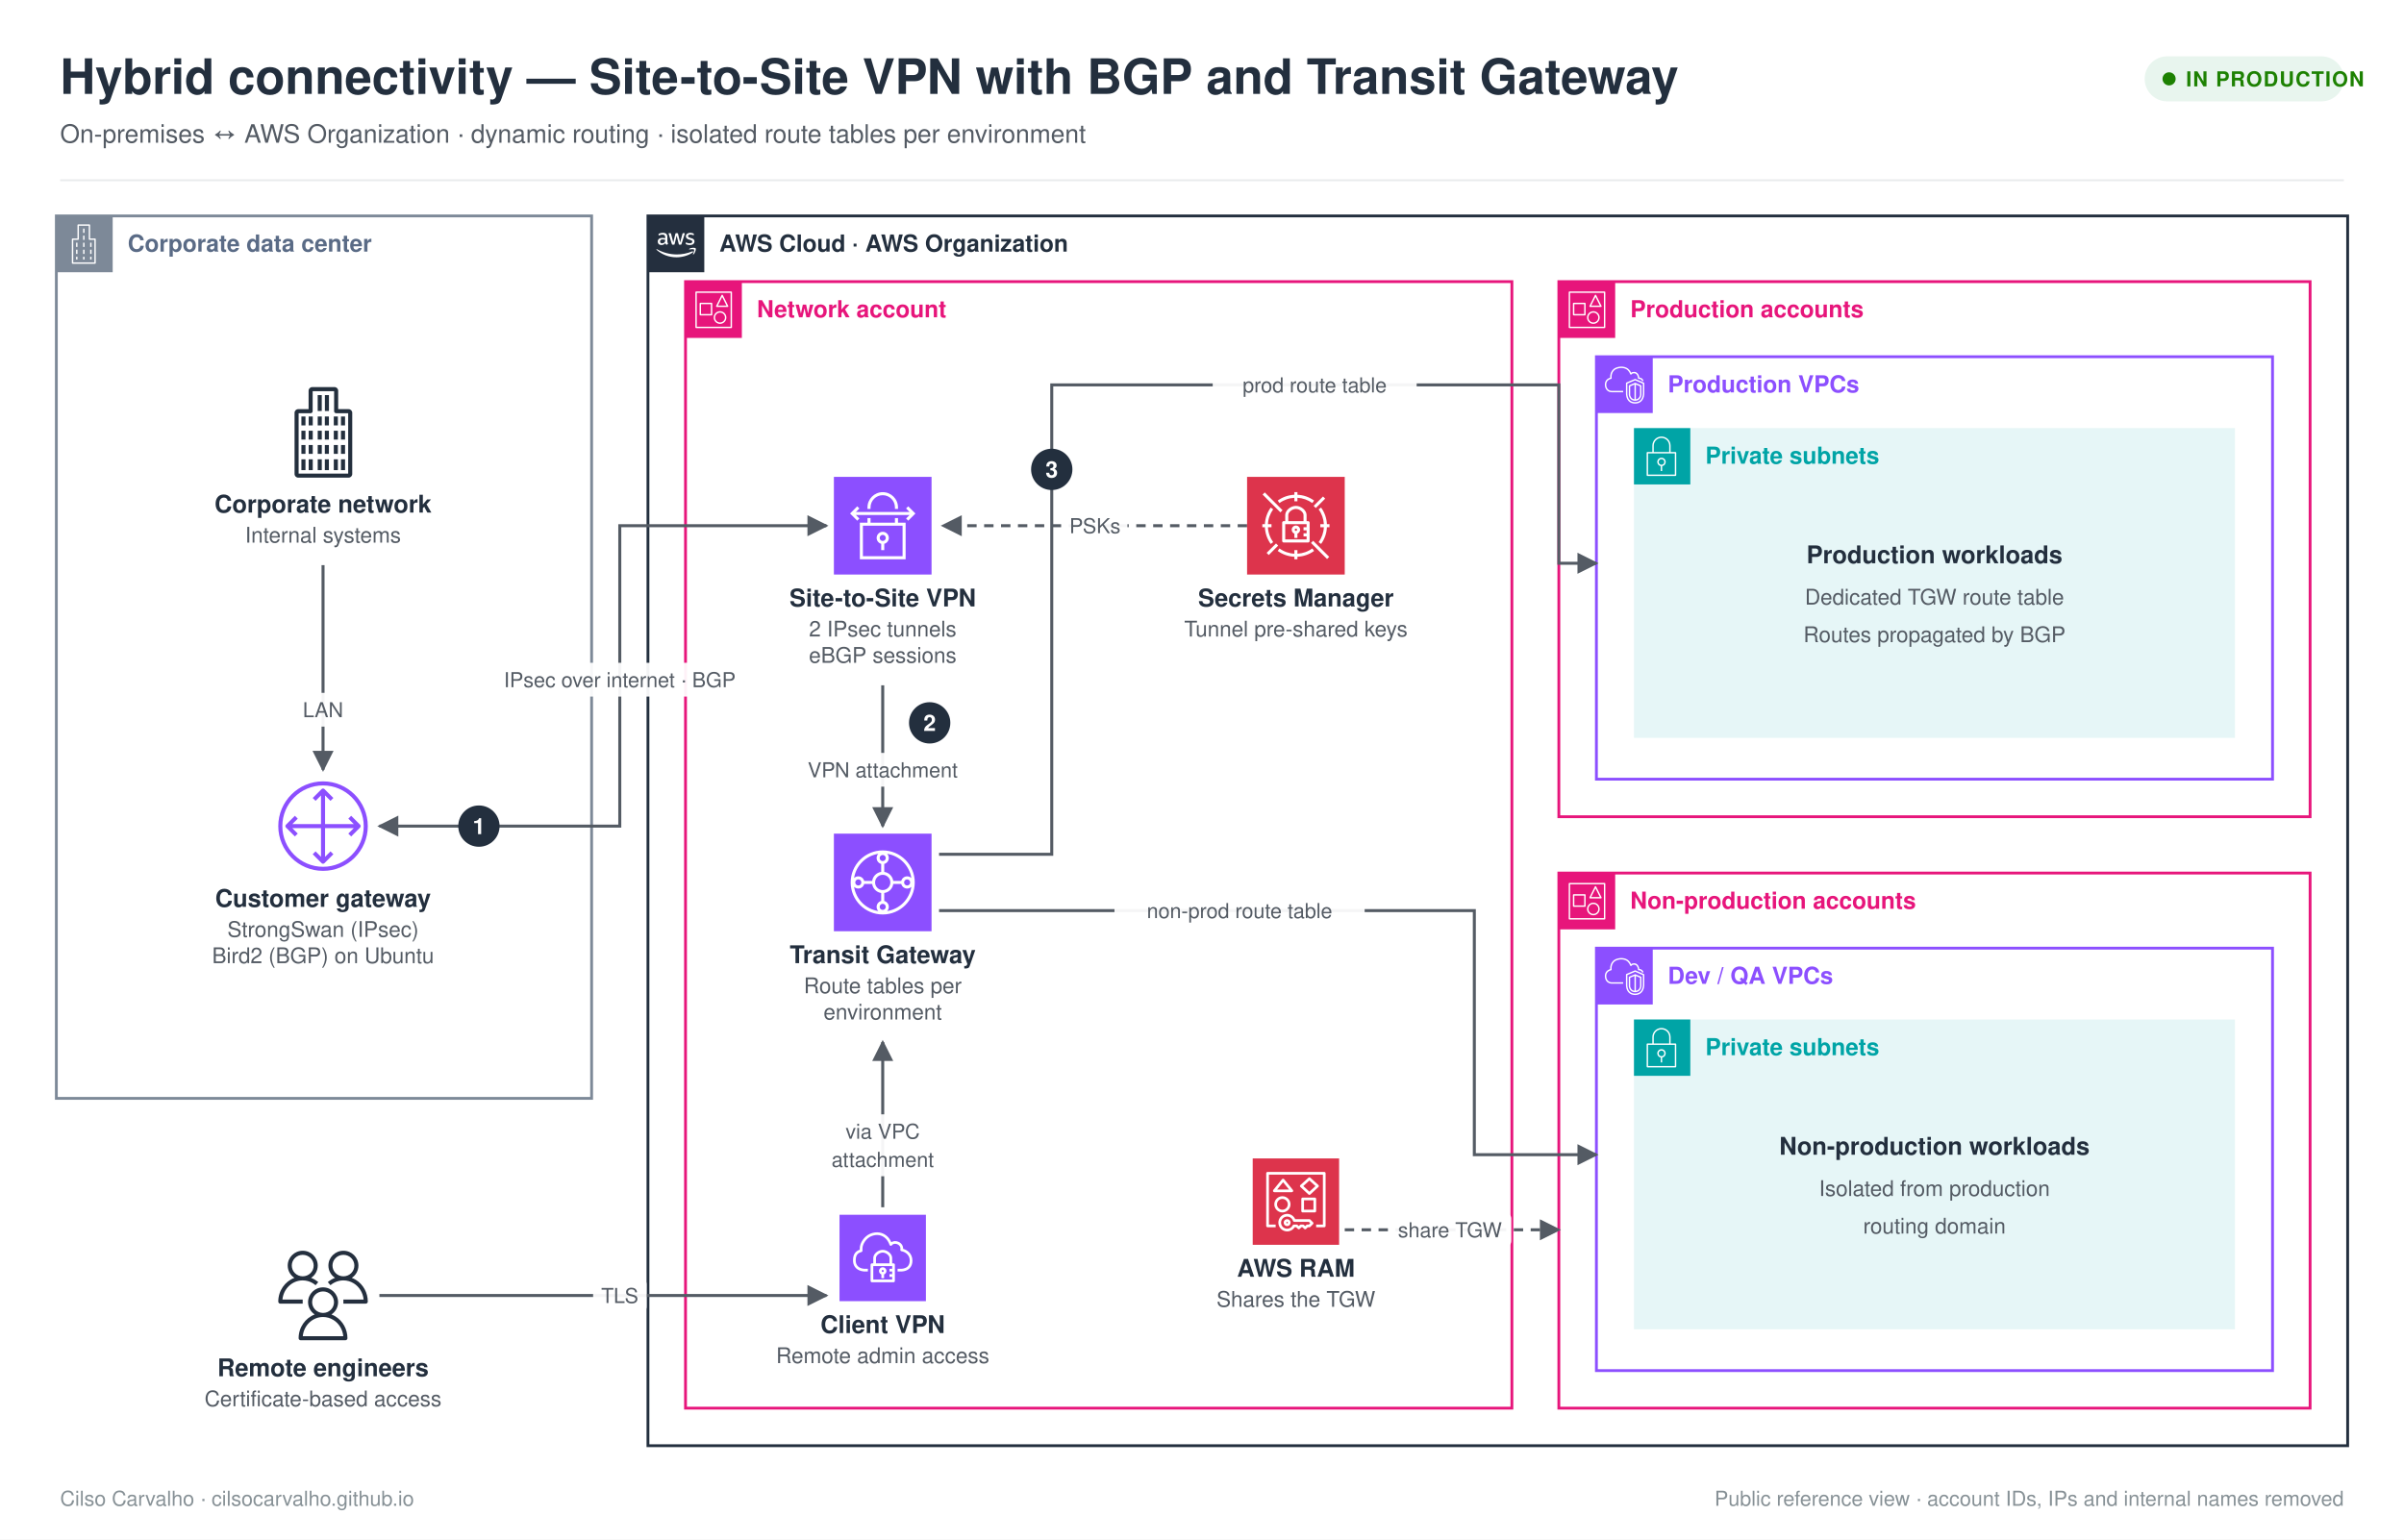
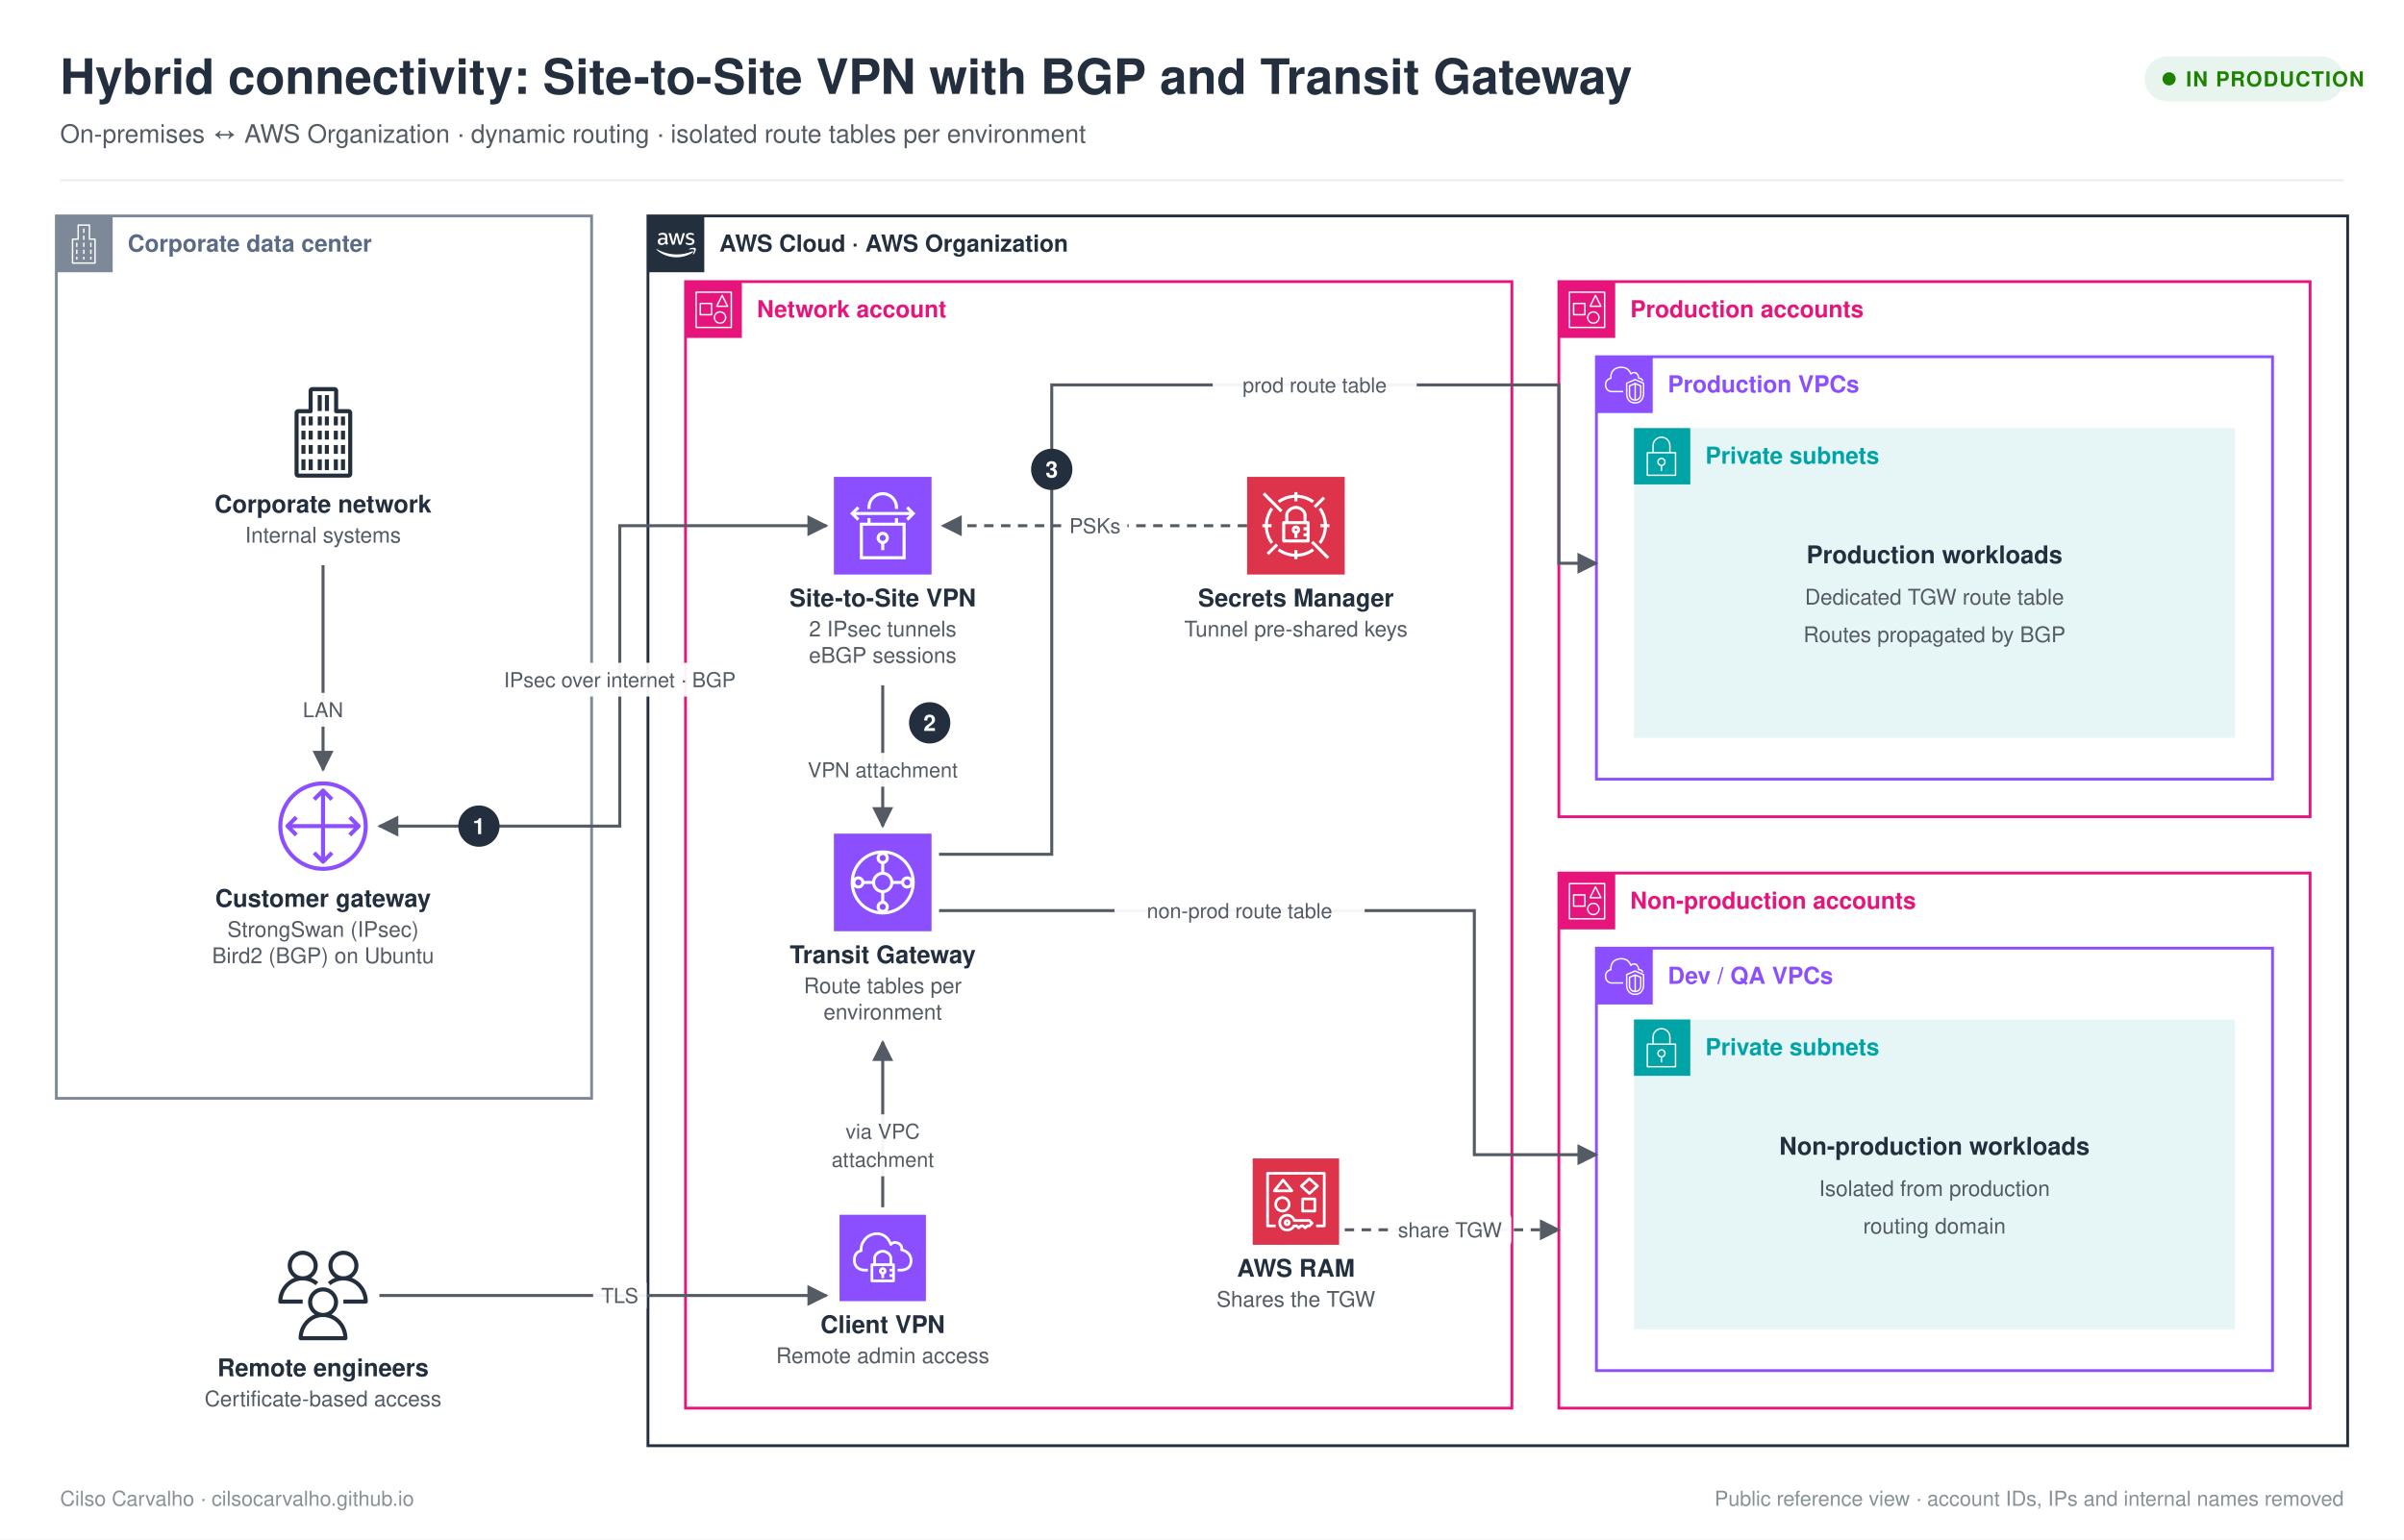
- <svg xmlns="http://www.w3.org/2000/svg" viewBox="0 0 1280 820" role="img" aria-label="Hybrid connectivity — Site-to-Site VPN with BGP and Transit Gateway">
+ <svg xmlns="http://www.w3.org/2000/svg" viewBox="0 0 1280 820" role="img" aria-label="Hybrid connectivity: Site-to-Site VPN with BGP and Transit Gateway">
  <defs>
    <marker id="arrow" viewBox="0 0 10 10" refX="9" refY="5" markerWidth="7" markerHeight="7" orient="auto-start-reverse">
      <path d="M0 0 L10 5 L0 10 z" fill="#545B64" />
    </marker>
    <marker id="arrowS" viewBox="0 0 10 10" refX="9" refY="5" markerWidth="7" markerHeight="7" orient="auto-start-reverse">
      <path d="M0 0 L10 5 L0 10 z" fill="#545B64" />
    </marker>
  </defs>
  <rect width="1280" height="820" fill="#fff" />
-   <text x="32" y="50" font-family="'Helvetica Neue',Helvetica,Arial,sans-serif" font-size="26" font-weight="700" fill="#232F3E">Hybrid connectivity — Site-to-Site VPN with BGP and Transit Gateway</text>
+   <text x="32" y="50" font-family="'Helvetica Neue',Helvetica,Arial,sans-serif" font-size="26" font-weight="700" fill="#232F3E">Hybrid connectivity: Site-to-Site VPN with BGP and Transit Gateway</text>
  <text x="32" y="76" font-family="'Helvetica Neue',Helvetica,Arial,sans-serif" font-size="13.5" fill="#545B64">On-premises ↔ AWS Organization · dynamic routing · isolated route tables per environment</text>
  <rect x="1141.92" y="30" width="106.08" height="24" rx="12" fill="#E8F5EE" />
  <circle cx="1154.92" cy="42" r="3.5" fill="#1D8102" />
  <text x="1163.92" y="46" font-family="'Helvetica Neue',Helvetica,Arial,sans-serif" font-size="11" font-weight="700" letter-spacing="0.6" fill="#1D8102">IN PRODUCTION</text>
  <line x1="32" y1="96" x2="1248" y2="96" stroke="#E9EBED" />
  <rect x="30" y="115" width="285" height="470" fill="none" stroke="#7D8998" stroke-width="1.5" />
  <rect x="345" y="115" width="905" height="655" fill="none" stroke="#232F3E" stroke-width="1.5" />
  <rect x="365" y="150" width="440" height="600" fill="none" stroke="#E7157B" stroke-width="1.5" />
  <rect x="830" y="150" width="400" height="285" fill="none" stroke="#E7157B" stroke-width="1.5" />
  <rect x="850" y="190" width="360" height="225" fill="none" stroke="#8C4FFF" stroke-width="1.5" />
  <rect x="870" y="228" width="320" height="165" fill="#E6F6F7" stroke="none" stroke-width="0" />
  <rect x="830" y="465" width="400" height="285" fill="none" stroke="#E7157B" stroke-width="1.5" />
  <rect x="850" y="505" width="360" height="225" fill="none" stroke="#8C4FFF" stroke-width="1.5" />
  <rect x="870" y="543" width="320" height="165" fill="#E6F6F7" stroke="none" stroke-width="0" />
  <path d="M172.0 301.0 L172.0 410.0" fill="none" stroke="#545B64" stroke-width="1.6" marker-end="url(#arrow)" />
  <path d="M202.0 440.0 L330.0 440.0 L330.0 280.0 L440.0 280.0" fill="none" stroke="#545B64" stroke-width="1.6" marker-start="url(#arrowS)" marker-end="url(#arrow)" />
  <path d="M470.0 365.0 L470.0 440.0" fill="none" stroke="#545B64" stroke-width="1.6" marker-end="url(#arrow)" />
  <path d="M664.0 280.0 L502.0 280.0" fill="none" stroke="#545B64" stroke-width="1.6" stroke-dasharray="5 4" marker-end="url(#arrow)" />
  <path d="M500.0 455.0 L560.0 455.0 L560.0 205.0 L830.0 205.0 L830.0 300.0 L850.0 300.0" fill="none" stroke="#545B64" stroke-width="1.6" marker-end="url(#arrow)" />
  <path d="M500.0 485.0 L785.0 485.0 L785.0 615.0 L850.0 615.0" fill="none" stroke="#545B64" stroke-width="1.6" marker-end="url(#arrow)" />
  <path d="M716.0 655.0 L830.0 655.0" fill="none" stroke="#545B64" stroke-width="1.6" stroke-dasharray="5 4" marker-end="url(#arrow)" />
  <path d="M202.0 690.0 L440.0 690.0" fill="none" stroke="#545B64" stroke-width="1.6" marker-end="url(#arrow)" />
  <path d="M470.0 643.0 L470.0 555.0" fill="none" stroke="#545B64" stroke-width="1.6" marker-end="url(#arrow)" />
  <svg x="30" y="115" width="30" height="30" viewBox="0 0 40 40">
    <g fill="none" fill-rule="evenodd">
      <path fill="#7d8998" d="M0 0h40v40H0z" />
      <path fill="#fff" d="M12 17h3.5a.5.5 0 0 0 .5-.5V7h7v9.5a.5.5 0 0 0 .5.5H27v16H12zm16 16.5v-17a.5.5 0 0 0-.5-.5H24V6.5a.5.5 0 0 0-.5-.5h-8a.5.5 0 0 0-.5.5V16h-3.5a.5.5 0 0 0-.5.5v17a.5.5 0 0 0 .5.5h16a.5.5 0 0 0 .5-.5M24 31h1v-2h-1zm-5 0h1v-2h-1zm-5 0h1v-2h-1zm10-4h1v-3h-1zm-5 0h1v-3h-1zm-5 0h1v-3h-1zm10-5h1v-3h-1zm-5-10h1V9h-1zm0 5h1v-3h-1zm0 5h1v-3h-1zm-5 0h1v-3h-1z" />
    </g>
  </svg>
  <text x="68" y="134" font-family="'Helvetica Neue',Helvetica,Arial,sans-serif" font-size="12.5" font-weight="700" fill="#5A6B86" stroke="#fff" stroke-width="5" paint-order="stroke">Corporate data center</text>
  <svg x="345" y="115" width="30" height="30" viewBox="0 0 40 40">
    <g fill="none" fill-rule="evenodd">
      <path fill="#242f3e" d="M0 0h40v40H0z" />
      <path fill="#fff" d="M32.698 23.9c.361.47-.4 2.4-.74 3.264-.105.262.117.365.35.168 1.512-1.284 1.904-3.975 1.593-4.363-.307-.386-2.95-.717-4.563.432-.249.177-.206.42.07.389.907-.112 2.93-.357 3.29.11m-.842 2.01c.518-.378.074-.941-.454-.72-3.513 1.464-7.327 2.173-10.8 2.173-5.143 0-10.127-1.39-14.156-3.695-.352-.202-.613.155-.319.414 3.733 3.316 8.67 5.309 14.147 5.309 3.91 0 8.451-1.208 11.582-3.481m-2.144-5.215a6.6 6.6 0 0 1-1.459-.161q-.714-.163-1.093-.373-.233-.128-.29-.258a.7.7 0 0 1-.059-.26v-.47q0-.29.216-.292.083.002.173.033.091.034.241.098.48.21 1.044.324.564.113 1.126.113.895 0 1.384-.308a.97.97 0 0 0 .49-.873.88.88 0 0 0-.258-.65q-.256-.258-.952-.484l-1.375-.421q-1.045-.325-1.517-.938a2.17 2.17 0 0 1-.472-1.347q0-.581.258-1.027.255-.445.676-.761.427-.314.99-.478A4.3 4.3 0 0 1 30.025 12q.315 0 .64.04a6.3 6.3 0 0 1 1.15.252q.248.082.4.162a.9.9 0 0 1 .28.227.5.5 0 0 1 .083.308v.436q0 .291-.217.29-.114.002-.364-.111c-.54-.24-1.15-.356-1.82-.356q-.815 0-1.262.258-.448.26-.448.827 0 .388.283.655.281.267 1.044.51l1.342.423q1.028.322 1.466.888.441.568.441 1.295 0 .6-.25 1.078-.248.477-.689.817a3.1 3.1 0 0 1-1.05.518q-.615.179-1.343.178m-12.165-.244q-.248.002-.365-.087-.117-.09-.199-.365l-2.222-7.157a1.8 1.8 0 0 1-.082-.371q0-.227.233-.227h.927q.265 0 .374.09.106.086.19.364l1.59 6.12 1.477-6.12q.066-.278.181-.364.116-.09.38-.09h.765q.263 0 .38.09.116.086.182.364l1.493 6.2 1.64-6.2q.082-.278.19-.364.109-.09.373-.09h.878q.233 0 .233.227a1 1 0 0 1-.016.144 2 2 0 0 1-.068.227l-2.286 7.157q-.083.275-.2.365-.116.088-.364.087h-.813q-.264.001-.38-.094-.116-.099-.182-.373l-1.476-5.96-1.457 5.96q-.067.274-.183.373-.116.095-.38.094zM9.94 19.449q.465 0 .98-.17.513-.17.893-.592.232-.259.324-.591.09-.33.09-.801v-.388a8 8 0 0 0-1.757-.211q-.945 0-1.408.373-.464.37-.465 1.07 0 .645.35.978.347.332.993.332m3.846-1.408q0 .517.107.825.11.31.307.664a.4.4 0 0 1 .066.209q0 .148-.182.276l-.597.39a.5.5 0 0 1-.248.08.4.4 0 0 1-.282-.128 2 2 0 0 1-.339-.43 6 6 0 0 1-.29-.544q-1.112 1.28-2.785 1.28-1.194.001-1.89-.664-.696-.664-.696-1.78 0-1.182.863-1.903.86-.72 2.32-.721.48 0 1.002.073t1.084.203v-.68q.001-1.052-.446-1.482-.446-.428-1.54-.428a4.5 4.5 0 0 0-1.02.12 7.5 7.5 0 0 0-1.02.315 3 3 0 0 1-.33.122.7.7 0 0 1-.15.024q-.199.001-.2-.292v-.452q.001-.228.068-.323.066-.099.265-.195a6 6 0 0 1 1.192-.421 6 6 0 0 1 1.476-.18c1.126 0 1.952.254 2.477.754q.787.753.788 2.275z" />
    </g>
  </svg>
  <text x="383" y="134" font-family="'Helvetica Neue',Helvetica,Arial,sans-serif" font-size="12.5" font-weight="700" fill="#232F3E" stroke="#fff" stroke-width="5" paint-order="stroke">AWS Cloud · AWS Organization</text>
  <svg x="365" y="150" width="30" height="30" viewBox="0 0 40 40">
    <g fill="none" fill-rule="evenodd">
      <path fill="#e7157b" d="M0 0h40v40H0z" />
      <path fill="#fff" d="M24.5 22c1.93 0 3.5 1.57 3.5 3.5S26.43 29 24.5 29 21 27.43 21 25.5s1.57-3.5 3.5-3.5m0 8c2.481 0 4.5-2.019 4.5-4.5S26.981 21 24.5 21a4.505 4.505 0 0 0-4.5 4.5c0 2.481 2.019 4.5 4.5 4.5m1.523-19.12L29.084 17h-6.121zM22.154 18h7.739a.502.502 0 0 0 .447-.724l-3.869-7.738c-.17-.338-.725-.338-.895 0l-3.869 7.738a.503.503 0 0 0 .447.724M11 23h7v-7h-7zm-.5 1h8a.5.5 0 0 0 .5-.5v-8a.5.5 0 0 0-.5-.5h-8a.5.5 0 0 0-.5.5v8a.5.5 0 0 0 .5.5M8 32h24V8H8zM32.5 7h-25a.5.5 0 0 0-.5.5v25a.5.5 0 0 0 .5.5h25a.5.5 0 0 0 .5-.5v-25a.5.5 0 0 0-.5-.5" />
    </g>
  </svg>
  <text x="403" y="169" font-family="'Helvetica Neue',Helvetica,Arial,sans-serif" font-size="12.5" font-weight="700" fill="#E7157B" stroke="#fff" stroke-width="5" paint-order="stroke">Network account</text>
  <svg x="830" y="150" width="30" height="30" viewBox="0 0 40 40">
    <g fill="none" fill-rule="evenodd">
      <path fill="#e7157b" d="M0 0h40v40H0z" />
      <path fill="#fff" d="M24.5 22c1.93 0 3.5 1.57 3.5 3.5S26.43 29 24.5 29 21 27.43 21 25.5s1.57-3.5 3.5-3.5m0 8c2.481 0 4.5-2.019 4.5-4.5S26.981 21 24.5 21a4.505 4.505 0 0 0-4.5 4.5c0 2.481 2.019 4.5 4.5 4.5m1.523-19.12L29.084 17h-6.121zM22.154 18h7.739a.502.502 0 0 0 .447-.724l-3.869-7.738c-.17-.338-.725-.338-.895 0l-3.869 7.738a.503.503 0 0 0 .447.724M11 23h7v-7h-7zm-.5 1h8a.5.5 0 0 0 .5-.5v-8a.5.5 0 0 0-.5-.5h-8a.5.5 0 0 0-.5.5v8a.5.5 0 0 0 .5.5M8 32h24V8H8zM32.5 7h-25a.5.5 0 0 0-.5.5v25a.5.5 0 0 0 .5.5h25a.5.5 0 0 0 .5-.5v-25a.5.5 0 0 0-.5-.5" />
    </g>
  </svg>
  <text x="868" y="169" font-family="'Helvetica Neue',Helvetica,Arial,sans-serif" font-size="12.5" font-weight="700" fill="#E7157B" stroke="#fff" stroke-width="5" paint-order="stroke">Production accounts</text>
  <svg x="850" y="190" width="30" height="30" viewBox="0 0 40 40">
    <g fill="none" fill-rule="evenodd">
      <path fill="#8c4fff" d="M0 0h40v40H0z" />
      <path fill="#fff" d="m30.97 21.03-2.943-1.264v10.49c2.545-.353 2.932-2.969 2.948-3.088zm-3.943 9.24V19.76l-3.035 1.272v6.201c.013.054.445 2.767 3.035 3.036m.306-11.723a.5.5 0 0 1 .39.001l3.945 1.692a.5.5 0 0 1 .303.46v6.533c-.183 1.447-1.357 4.063-4.527 4.063-3.075 0-4.254-2.612-4.448-3.994l-.004-6.603c0-.2.12-.383.306-.46zm5.65.637-5.461-2.406-5.53 2.327v7.128c-.001.042-.054 2.868 1.657 4.623.917.941 2.194 1.42 3.795 1.42 1.602 0 2.887-.48 3.819-1.423 1.735-1.758 1.72-4.585 1.72-4.613zM31.98 31.55c-1.127 1.144-2.654 1.725-4.536 1.725-1.884 0-3.404-.58-4.517-1.727-2.005-2.063-1.94-5.197-1.935-5.329v-7.446a.5.5 0 0 1 .305-.46l6.035-2.54a.5.5 0 0 1 .396.003l5.956 2.625c.182.08.299.26.299.457v7.375c.002.125.027 3.255-2.003 5.317m-20.988-7.314h8v1h-8c-2.811 0-4.811-2.016-4.98-5.016A4 4 0 0 1 6 19.841c0-2.509 1.318-4.223 3.817-4.979a8 8 0 0 1-.032-.647c0-2.916 1.577-5.445 4.017-6.445 3.298-1.348 7.042-.894 9.106 1.104a8.2 8.2 0 0 1 1.76 2.485c.609-.45 1.4-.66 2.349-.614 1.78.09 3.149 1.713 3.433 4.007 1.498.124 2.485.883 3.01 2.308l-.937.346c-.428-1.157-1.208-1.673-2.531-1.673a.5.5 0 0 1-.5-.47c-.138-2.338-1.406-3.463-2.526-3.519-.945-.053-1.645.22-2.08.791a.5.5 0 0 1-.472.193.5.5 0 0 1-.395-.323 7.4 7.4 0 0 0-1.807-2.814c-1.788-1.73-5.09-2.099-8.031-.895-2.063.845-3.396 3.011-3.396 5.52 0 .272.035.695.066.958a.5.5 0 0 1-.376.544C8.169 16.29 7 17.678 7 19.841c0 .101-.001.201.009.302.14 2.495 1.703 4.093 3.983 4.093" />
    </g>
  </svg>
  <text x="888" y="209" font-family="'Helvetica Neue',Helvetica,Arial,sans-serif" font-size="12.5" font-weight="700" fill="#8C4FFF" stroke="#fff" stroke-width="5" paint-order="stroke">Production VPCs</text>
  <svg x="870" y="228" width="30" height="30" viewBox="0 0 40 40">
    <g fill="none" fill-rule="evenodd">
      <path fill="#00a4a6" d="M0 0h40v40H0z" />
      <path fill="#fff" d="M19.536 22.049c1.106 0 2.006.899 2.006 2.005s-.9 2.006-2.006 2.006-2.006-.9-2.006-2.006.9-2.005 2.006-2.005m-.524 4.958v3.494h1v-3.489a3 3 0 0 0 2.53-2.958 3.01 3.01 0 0 0-3.006-3.005 3.01 3.01 0 0 0-3.006 3.005 3.006 3.006 0 0 0 2.482 2.953M10 33.014h19.012V18H10zm4.046-20.53A5.49 5.49 0 0 1 19.529 7a5.49 5.49 0 0 1 5.483 5.484V17H14.046zM29.512 17h-3.5v-4.516A6.49 6.49 0 0 0 19.529 6a6.49 6.49 0 0 0-6.483 6.484V17H9.5a.5.5 0 0 0-.5.5v16.014a.5.5 0 0 0 .5.5h20.012a.5.5 0 0 0 .5-.5V17.5a.5.5 0 0 0-.5-.5" />
    </g>
  </svg>
  <text x="908" y="247" font-family="'Helvetica Neue',Helvetica,Arial,sans-serif" font-size="12.5" font-weight="700" fill="#00A4A6" stroke="#E6F6F7" stroke-width="5" paint-order="stroke">Private subnets</text>
  <svg x="830" y="465" width="30" height="30" viewBox="0 0 40 40">
    <g fill="none" fill-rule="evenodd">
      <path fill="#e7157b" d="M0 0h40v40H0z" />
      <path fill="#fff" d="M24.5 22c1.93 0 3.5 1.57 3.5 3.5S26.43 29 24.5 29 21 27.43 21 25.5s1.57-3.5 3.5-3.5m0 8c2.481 0 4.5-2.019 4.5-4.5S26.981 21 24.5 21a4.505 4.505 0 0 0-4.5 4.5c0 2.481 2.019 4.5 4.5 4.5m1.523-19.12L29.084 17h-6.121zM22.154 18h7.739a.502.502 0 0 0 .447-.724l-3.869-7.738c-.17-.338-.725-.338-.895 0l-3.869 7.738a.503.503 0 0 0 .447.724M11 23h7v-7h-7zm-.5 1h8a.5.5 0 0 0 .5-.5v-8a.5.5 0 0 0-.5-.5h-8a.5.5 0 0 0-.5.5v8a.5.5 0 0 0 .5.5M8 32h24V8H8zM32.5 7h-25a.5.5 0 0 0-.5.5v25a.5.5 0 0 0 .5.5h25a.5.5 0 0 0 .5-.5v-25a.5.5 0 0 0-.5-.5" />
    </g>
  </svg>
  <text x="868" y="484" font-family="'Helvetica Neue',Helvetica,Arial,sans-serif" font-size="12.5" font-weight="700" fill="#E7157B" stroke="#fff" stroke-width="5" paint-order="stroke">Non-production accounts</text>
  <svg x="850" y="505" width="30" height="30" viewBox="0 0 40 40">
    <g fill="none" fill-rule="evenodd">
      <path fill="#8c4fff" d="M0 0h40v40H0z" />
      <path fill="#fff" d="m30.97 21.03-2.943-1.264v10.49c2.545-.353 2.932-2.969 2.948-3.088zm-3.943 9.24V19.76l-3.035 1.272v6.201c.013.054.445 2.767 3.035 3.036m.306-11.723a.5.5 0 0 1 .39.001l3.945 1.692a.5.5 0 0 1 .303.46v6.533c-.183 1.447-1.357 4.063-4.527 4.063-3.075 0-4.254-2.612-4.448-3.994l-.004-6.603c0-.2.12-.383.306-.46zm5.65.637-5.461-2.406-5.53 2.327v7.128c-.001.042-.054 2.868 1.657 4.623.917.941 2.194 1.42 3.795 1.42 1.602 0 2.887-.48 3.819-1.423 1.735-1.758 1.72-4.585 1.72-4.613zM31.98 31.55c-1.127 1.144-2.654 1.725-4.536 1.725-1.884 0-3.404-.58-4.517-1.727-2.005-2.063-1.94-5.197-1.935-5.329v-7.446a.5.5 0 0 1 .305-.46l6.035-2.54a.5.5 0 0 1 .396.003l5.956 2.625c.182.08.299.26.299.457v7.375c.002.125.027 3.255-2.003 5.317m-20.988-7.314h8v1h-8c-2.811 0-4.811-2.016-4.98-5.016A4 4 0 0 1 6 19.841c0-2.509 1.318-4.223 3.817-4.979a8 8 0 0 1-.032-.647c0-2.916 1.577-5.445 4.017-6.445 3.298-1.348 7.042-.894 9.106 1.104a8.2 8.2 0 0 1 1.76 2.485c.609-.45 1.4-.66 2.349-.614 1.78.09 3.149 1.713 3.433 4.007 1.498.124 2.485.883 3.01 2.308l-.937.346c-.428-1.157-1.208-1.673-2.531-1.673a.5.5 0 0 1-.5-.47c-.138-2.338-1.406-3.463-2.526-3.519-.945-.053-1.645.22-2.08.791a.5.5 0 0 1-.472.193.5.5 0 0 1-.395-.323 7.4 7.4 0 0 0-1.807-2.814c-1.788-1.73-5.09-2.099-8.031-.895-2.063.845-3.396 3.011-3.396 5.52 0 .272.035.695.066.958a.5.5 0 0 1-.376.544C8.169 16.29 7 17.678 7 19.841c0 .101-.001.201.009.302.14 2.495 1.703 4.093 3.983 4.093" />
    </g>
  </svg>
  <text x="888" y="524" font-family="'Helvetica Neue',Helvetica,Arial,sans-serif" font-size="12.5" font-weight="700" fill="#8C4FFF" stroke="#fff" stroke-width="5" paint-order="stroke">Dev / QA VPCs</text>
  <svg x="870" y="543" width="30" height="30" viewBox="0 0 40 40">
    <g fill="none" fill-rule="evenodd">
      <path fill="#00a4a6" d="M0 0h40v40H0z" />
      <path fill="#fff" d="M19.536 22.049c1.106 0 2.006.899 2.006 2.005s-.9 2.006-2.006 2.006-2.006-.9-2.006-2.006.9-2.005 2.006-2.005m-.524 4.958v3.494h1v-3.489a3 3 0 0 0 2.53-2.958 3.01 3.01 0 0 0-3.006-3.005 3.01 3.01 0 0 0-3.006 3.005 3.006 3.006 0 0 0 2.482 2.953M10 33.014h19.012V18H10zm4.046-20.53A5.49 5.49 0 0 1 19.529 7a5.49 5.49 0 0 1 5.483 5.484V17H14.046zM29.512 17h-3.5v-4.516A6.49 6.49 0 0 0 19.529 6a6.49 6.49 0 0 0-6.483 6.484V17H9.5a.5.5 0 0 0-.5.5v16.014a.5.5 0 0 0 .5.5h20.012a.5.5 0 0 0 .5-.5V17.5a.5.5 0 0 0-.5-.5" />
    </g>
  </svg>
  <text x="908" y="562" font-family="'Helvetica Neue',Helvetica,Arial,sans-serif" font-size="12.5" font-weight="700" fill="#00A4A6" stroke="#E6F6F7" stroke-width="5" paint-order="stroke">Private subnets</text>
  <svg x="146.0" y="204.0" width="52" height="52" viewBox="0 0 48 48">
    <path fill="#232f3d" fill-rule="evenodd" d="M32.82 42.821h2v-5.307h-2zm-3.533.001h2v-5.307h-2zm-4.407 0h2v-5.307h-2zm-3.492 0h2v-5.307h-2zm-4.447 0h2v-5.307h-2zm-3.575 0h2v-5.307h-2zm19.454-7.981h2v-4.365h-2zm-3.533 0h2v-4.365h-2zm-4.407 0h2v-4.365h-2zm-3.492 0h2v-4.365h-2zm-4.447 0h2v-4.365h-2zm-3.575 0h2v-4.365h-2zm19.454-7.026h2v-4.364h-2zm-3.533 0h2v-4.364h-2zm-4.407 0h2v-4.364h-2zm-3.492 0h2v-4.364h-2zm-4.447 0h2v-4.364h-2zm-3.575 0h2v-4.364h-2zm19.454-6.983h2v-4.364h-2zm-3.533 0h2v-4.364h-2zm-4.407 0h2v-4.364h-2zm-3.492 0h2v-4.364h-2zm-4.447 0h2v-4.364h-2zm-3.575 0h2v-4.364h-2zm11.542-7.085h2V5.923h-2zm-3.533 0h2V5.923h-2zm14.978 30.776H12V14.849h5.899a1 1 0 0 0 1-1V4H29.44v9.849a1 1 0 0 0 1 1h5.913zm.211-31.674H31.44v-9.06c0-.986-.803-1.789-1.789-1.789H18.688c-.986 0-1.789.803-1.789 1.789v9.06h-5.11A1.79 1.79 0 0 0 10 14.638v30.096a1.79 1.79 0 0 0 1.789 1.789h24.775c.986 0 1.789-.802 1.789-1.789V14.638c0-.987-.803-1.789-1.789-1.789" />
  </svg>
  <text x="172" y="273.0" text-anchor="middle" font-family="'Helvetica Neue',Helvetica,Arial,sans-serif" font-size="13" font-weight="700" fill="#232F3E">Corporate network</text>
  <text x="172" y="289.0" text-anchor="middle" font-family="'Helvetica Neue',Helvetica,Arial,sans-serif" font-size="11.5" fill="#545B64">Internal systems</text>
  <svg x="146.0" y="414.0" width="52" height="52" viewBox="0 0 48 48">
    <path fill="#8c4fff" fill-rule="evenodd" d="m42.208 24.707-4.375 4.375-1.414-1.414L39.087 25H25v14.086l2.668-2.668 1.414 1.414-4.375 4.375a.997.997 0 0 1-1.414 0l-4.375-4.375 1.414-1.414L23 39.086V25H8.915l2.668 2.668-1.414 1.414-4.375-4.375a1 1 0 0 1 0-1.414l4.375-4.376 1.414 1.414L8.915 23H23V8.913l-2.668 2.668-1.414-1.414 4.375-4.375a1 1 0 0 1 1.414 0l4.375 4.375-1.414 1.414L25 8.913V23h14.087l-2.668-2.669 1.414-1.414 4.375 4.376a1 1 0 0 1 0 1.414M24 44C12.972 44 4 35.028 4 24S12.972 4 24 4s20 8.972 20 20-8.972 20-20 20m0-42C11.87 2 2 11.869 2 24s9.87 22 22 22 22-9.869 22-22S36.131 2 24 2" />
  </svg>
  <text x="172" y="483.0" text-anchor="middle" font-family="'Helvetica Neue',Helvetica,Arial,sans-serif" font-size="13" font-weight="700" fill="#232F3E">Customer gateway</text>
  <text x="172" y="499.0" text-anchor="middle" font-family="'Helvetica Neue',Helvetica,Arial,sans-serif" font-size="11.5" fill="#545B64">StrongSwan (IPsec)</text>
  <text x="172" y="513.0" text-anchor="middle" font-family="'Helvetica Neue',Helvetica,Arial,sans-serif" font-size="11.5" fill="#545B64">Bird2 (BGP) on Ubuntu</text>
  <svg x="146.0" y="664.0" width="52" height="52" viewBox="0 0 48 48">
    <path fill="#242f3e" fill-rule="evenodd" d="M28.639 9.286c0-2.915 2.413-5.286 5.38-5.286s5.378 2.371 5.378 5.286-2.412 5.286-5.378 5.286-5.38-2.371-5.38-5.286m11.524 7.048a11.7 11.7 0 0 0-2.035-1.001c1.97-1.31 3.269-3.531 3.269-6.047 0-4.017-3.31-7.286-7.378-7.286-4.069 0-7.38 3.269-7.38 7.286 0 2.51 1.293 4.728 3.256 6.039a11.9 11.9 0 0 0-3.546 2.1l1.303 1.518A9.77 9.77 0 0 1 34 16.572c1.802 0 3.569.505 5.109 1.461 2.74 1.702 4.538 4.692 4.844 7.967H34v2h11a1 1 0 0 0 1-1c0-4.343-2.236-8.43-5.837-10.666M8.639 9.286C8.639 6.371 11.052 4 14.019 4s5.378 2.371 5.378 5.286-2.412 5.286-5.378 5.286-5.38-2.371-5.38-5.286M14 26H4.046C4.53 20.717 8.81 16.572 14 16.572c1.802 0 3.569.505 5.109 1.461.432.269.849.575 1.24.91l1.303-1.517a11.71 11.71 0 0 0-3.524-2.093c1.97-1.31 3.269-3.531 3.269-6.047 0-4.017-3.31-7.286-7.378-7.286-4.069 0-7.38 3.269-7.38 7.286 0 2.515 1.298 4.737 3.268 6.046C5.302 17.071 2 21.638 2 27a1 1 0 0 0 1 1h11zm.046 18c.484-5.283 4.764-9.428 9.954-9.428 1.802 0 3.569.505 5.109 1.461 2.74 1.702 4.538 4.692 4.844 7.967zm4.593-16.714c0-2.915 2.413-5.286 5.38-5.286s5.378 2.371 5.378 5.286-2.412 5.286-5.378 5.286-5.38-2.371-5.38-5.286m11.524 7.048a11.7 11.7 0 0 0-2.035-1.001c1.97-1.31 3.269-3.531 3.269-6.047 0-4.017-3.31-7.286-7.378-7.286-4.069 0-7.38 3.269-7.38 7.286 0 2.515 1.298 4.737 3.268 6.046C15.302 35.071 12 39.638 12 45a1 1 0 0 0 1 1h22a1 1 0 0 0 1-1c0-4.343-2.236-8.43-5.837-10.666" />
  </svg>
  <text x="172" y="733.0" text-anchor="middle" font-family="'Helvetica Neue',Helvetica,Arial,sans-serif" font-size="13" font-weight="700" fill="#232F3E">Remote engineers</text>
  <text x="172" y="749.0" text-anchor="middle" font-family="'Helvetica Neue',Helvetica,Arial,sans-serif" font-size="11.5" fill="#545B64">Certificate-based access</text>
  <svg x="444.0" y="254.0" width="52" height="52" viewBox="0 0 64 64">
    <g fill="none" fill-rule="evenodd">
      <path fill="#8c4fff" d="M0 0h64v64H0z" />
      <path fill="#fff" d="M32.014 38c1.103 0 2 .897 2 2s-.897 2-2 2-2-.897-2-2 .897-2 2-2m-1 5.858V48h2v-4.142c1.721-.447 3-2 3-3.858 0-2.206-1.794-4-4-4s-4 1.794-4 4c0 1.858 1.279 3.411 3 3.858M53.428 24l-4.707 4.707-1.414-1.414L49.6 25H14.428l2.293 2.293-1.414 1.414L10.6 24l4.707-4.707 1.414 1.414L14.428 23H49.6l-2.293-2.293 1.414-1.414zm-29.414-3h-2v-1c0-5.514 4.486-10 10-10s10 4.486 10 10v1h-2v-1c0-4.411-3.589-8-8-8s-8 3.589-8 8zm-5 31h26V32h-26zm23-25h-2v3h-16v-3h-2v3h-5v24h30V30h-5z" />
    </g>
  </svg>
  <text x="470" y="323.0" text-anchor="middle" font-family="'Helvetica Neue',Helvetica,Arial,sans-serif" font-size="13" font-weight="700" fill="#232F3E">Site-to-Site VPN</text>
  <text x="470" y="339.0" text-anchor="middle" font-family="'Helvetica Neue',Helvetica,Arial,sans-serif" font-size="11.5" fill="#545B64">2 IPsec tunnels</text>
  <text x="470" y="353.0" text-anchor="middle" font-family="'Helvetica Neue',Helvetica,Arial,sans-serif" font-size="11.5" fill="#545B64">eBGP sessions</text>
  <svg x="664.0" y="254.0" width="52" height="52" viewBox="0 0 64 64">
    <g fill="none" fill-rule="evenodd">
      <path fill="#dd344c" d="M0 0h64v64H0z" />
      <path fill="#fff" d="M31.24 34.64a.76.76 0 0 0 1.52 0 .76.76 0 0 0-1.52 0m-2 0A2.763 2.763 0 0 1 32 31.88a2.764 2.764 0 0 1 2.76 2.76A2.76 2.76 0 0 1 33 37.205V40h-2v-2.795a2.76 2.76 0 0 1-1.76-2.565M39 31H25v10h14v-2h-2v-2h2v-2h-2v-2h2zm-12-2h9.999L37 25c0-.865-.576-1.859-1.543-2.659-1.014-.84-2.305-1.341-3.454-1.341h-.002c-2.383 0-5 2.093-5.001 4zm12-4-.001 4H40a1 1 0 0 1 1 1v12a1 1 0 0 1-1 1H24a1 1 0 0 1-1-1V30a1 1 0 0 1 1-1h1v-4c.001-3.029 3.469-6 7.001-6h.002c1.625 0 3.348.657 4.729 1.801C38.174 21.994 39.001 23.525 39 25M15.489 43.95l1.621-1.173A18.2 18.2 0 0 1 13.676 33H16v-2h-2.322a18.2 18.2 0 0 1 3.432-9.719l-1.621-1.173A20.18 20.18 0 0 0 11.678 31H10v2h1.676c.185 3.962 1.484 7.731 3.813 10.95m27.258 2.968A18.2 18.2 0 0 1 33 50.35V48h-2v2.35a18.2 18.2 0 0 1-9.75-3.432l-1.172 1.62A20.17 20.17 0 0 0 31 52.35V54h2v-1.65c3.951-.19 7.709-1.488 10.919-3.812zM21.25 17.14A18.2 18.2 0 0 1 31 13.707V16h2v-2.293a18.2 18.2 0 0 1 9.747 3.433l1.172-1.62A20.16 20.16 0 0 0 33 11.707V10h-2v1.707a20.17 20.17 0 0 0-10.922 3.813zM52.319 31a20.17 20.17 0 0 0-3.81-10.892l-1.622 1.173A18.16 18.16 0 0 1 50.319 31H48v2h2.322a18.2 18.2 0 0 1-3.435 9.777l1.622 1.173c2.329-3.219 3.627-6.988 3.813-10.95H54v-2zm-7.293-10.584 6.159-6.16-1.414-1.414-6.159 6.16zM18.971 43.642l-6.16 6.16 1.414 1.414 6.161-6.16zm4.275-21.809-11.66-11.66-1.414 1.414 11.66 11.66zM43.303 41.89l10.523 10.523-1.414 1.414-10.524-10.523z" />
    </g>
  </svg>
  <text x="690" y="323.0" text-anchor="middle" font-family="'Helvetica Neue',Helvetica,Arial,sans-serif" font-size="13" font-weight="700" fill="#232F3E">Secrets Manager</text>
  <text x="690" y="339.0" text-anchor="middle" font-family="'Helvetica Neue',Helvetica,Arial,sans-serif" font-size="11.5" fill="#545B64">Tunnel pre-shared keys</text>
  <svg x="444.0" y="444.0" width="52" height="52" viewBox="0 0 64 64">
    <g fill="none" fill-rule="evenodd">
      <path fill="#8c4fff" d="M0 0h64v64H0z" />
      <path fill="#fff" d="M34.885 50.757A3.98 3.98 0 0 0 36 48c0-1.858-1.279-3.41-3-3.858V38.92A7 7 0 0 0 38.92 33h5.223c.446 1.72 1.999 3 3.857 3a3.98 3.98 0 0 0 2.757-1.115c-1.252 8.165-7.706 14.62-15.872 15.872M13.243 34.885A3.98 3.98 0 0 0 16 36c1.859 0 3.411-1.28 3.858-3h5.222A7.005 7.005 0 0 0 31 38.92v5.222c-1.72.448-3 2-3 3.858 0 1.07.428 2.039 1.115 2.757-8.166-1.252-14.62-7.707-15.872-15.872M18 32c0 1.103-.897 2-2 2s-2-.897-2-2 .898-2 2-2c1.103 0 2 .897 2 2m11.115-18.757A3.98 3.98 0 0 0 28 16c0 1.859 1.28 3.411 3 3.858v5.222A7.01 7.01 0 0 0 25.08 31h-5.222c-.447-1.72-1.999-3-3.858-3-1.07 0-2.039.428-2.757 1.115 1.252-8.165 7.706-14.619 15.872-15.872M32 14c1.103 0 2 .897 2 2s-.897 2-2 2-2-.897-2-2 .898-2 2-2m0 23c-2.757 0-5-2.243-5-5s2.243-5 5-5 5 2.243 5 5-2.243 5-5 5m0 13c-1.102 0-2-.897-2-2s.898-2 2-2c1.103 0 2 .897 2 2s-.897 2-2 2m18-18c0 1.103-.897 2-2 2s-2-.897-2-2 .898-2 2-2c1.103 0 2 .897 2 2m.757-2.885A3.98 3.98 0 0 0 48 28c-1.858 0-3.411 1.28-3.857 3H38.92A7 7 0 0 0 33 25.08v-5.222c1.721-.447 3-1.999 3-3.858a3.98 3.98 0 0 0-1.115-2.757c8.166 1.253 14.62 7.707 15.872 15.872M32 11c-11.579 0-21 9.421-21 21s9.421 21 21 21 21-9.42 21-21-9.421-21-21-21" />
    </g>
  </svg>
  <text x="470" y="513.0" text-anchor="middle" font-family="'Helvetica Neue',Helvetica,Arial,sans-serif" font-size="13" font-weight="700" fill="#232F3E">Transit Gateway</text>
  <text x="470" y="529.0" text-anchor="middle" font-family="'Helvetica Neue',Helvetica,Arial,sans-serif" font-size="11.5" fill="#545B64">Route tables per</text>
  <text x="470" y="543.0" text-anchor="middle" font-family="'Helvetica Neue',Helvetica,Arial,sans-serif" font-size="11.5" fill="#545B64">environment</text>
  <svg x="667.0" y="617.0" width="46" height="46" viewBox="0 0 64 64">
    <g fill="none" fill-rule="evenodd">
      <path fill="#dd344c" d="M0 0h64v64H0z" />
      <path fill="#fff" d="M26.071 47.571a.571.571 0 1 0-1.143 0 .571.571 0 0 0 1.143 0m2 0a2.574 2.574 0 0 1-2.571 2.572 2.575 2.575 0 0 1-2.572-2.572A2.574 2.574 0 0 1 25.5 45a2.573 2.573 0 0 1 2.571 2.571M42.586 48l-1-1H30.772a1 1 0 0 1-.958-.715 4.53 4.53 0 0 0-4.314-3.214 4.505 4.505 0 0 0-4.5 4.5c0 2.481 2.018 4.5 4.5 4.5 1.776 0 3.335-.958 4.067-2.5A1 1 0 0 1 30.47 49h2.101c.257 0 .505.099.69.277l.881.84.881-.84a1 1 0 0 1 .691-.277h1.572c.257 0 .505.099.69.277l.881.84.881-.84a1 1 0 0 1 .69-.277h1.158zm2.121-.707a1 1 0 0 1 0 1.414l-2 2A1 1 0 0 1 42 51h-1.171l-1.281 1.223a1 1 0 0 1-1.381 0L36.885 51h-.771l-1.281 1.223a1 1 0 0 1-1.381 0L32.171 51h-1.105c-1.157 1.909-3.234 3.071-5.566 3.071a6.51 6.51 0 0 1-6.5-6.5c0-3.584 2.916-6.5 6.5-6.5 2.598 0 4.955 1.583 5.97 3.929H42a1 1 0 0 1 .707.293zm-7.228-26.847L42 24.636l4.52-4.186-4.52-4.1zm3.841 6.287-6-5.562a1 1 0 0 1 .008-1.475l6-5.438a1 1 0 0 1 1.344.001l6 5.443a.996.996 0 0 1 .007 1.474l-6 5.558a.997.997 0 0 1-1.359-.001M26.899 23 22.5 17.586 18.1 23zM29 25H16a1.001 1.001 0 0 1-.777-1.631l6.5-8c.381-.467 1.172-.467 1.553 0l6.5 8A1.002 1.002 0 0 1 29 25m-11 9c0 2.205 1.794 4 4 4s4-1.795 4-4-1.794-4-4-4-4 1.794-4 4m-2 0c0-3.309 2.691-6 6-6 3.308 0 6 2.691 6 6 0 3.308-2.692 6-6 6-3.309 0-6-2.692-6-6m22 4h7v-7h-7zm9 1a1 1 0 0 1-1 1h-9a1 1 0 0 1-1-1v-9a1 1 0 0 1 1-1h9a1 1 0 0 1 1 1zm7-28v39a1 1 0 0 1-1 1h-6v-2h5V12H12v37h5v2h-6a1 1 0 0 1-1-1V11a1 1 0 0 1 1-1h42a1 1 0 0 1 1 1" />
    </g>
  </svg>
  <text x="690" y="680.0" text-anchor="middle" font-family="'Helvetica Neue',Helvetica,Arial,sans-serif" font-size="13" font-weight="700" fill="#232F3E">AWS RAM</text>
  <text x="690" y="696.0" text-anchor="middle" font-family="'Helvetica Neue',Helvetica,Arial,sans-serif" font-size="11.5" fill="#545B64">Shares the TGW</text>
  <svg x="447.0" y="647.0" width="46" height="46" viewBox="0 0 64 64">
    <g fill="none" fill-rule="evenodd">
      <path fill="#8c4fff" d="M0 0h64v64H0z" />
      <path fill="#fff" d="M31.245 41.654a.76.76 0 0 0 1.52 0 .76.76 0 0 0-1.52 0m3.52 0a2.76 2.76 0 0 1-1.76 2.565v2.795h-2V44.22a2.76 2.76 0 0 1-1.76-2.565 2.763 2.763 0 0 1 2.76-2.76 2.764 2.764 0 0 1 2.76 2.76m4.24 6.36v-2h-2v-2h2v-2h-2v-2h2v-2h-14v10zm-12-12h10v-4c0-.865-.576-1.859-1.543-2.659-1.014-.84-2.305-1.34-3.454-1.34h-.002c-2.383 0-5 2.092-5 4zm14 1v12a1 1 0 0 1-1 1h-16a1 1 0 0 1-1-1v-12a1 1 0 0 1 1-1h1v-4c.001-3.029 3.47-6 7.001-6h.002c1.625 0 3.348.657 4.73 1.801 1.441 1.193 2.268 2.724 2.267 4.2v4h1a1 1 0 0 1 1 1m13-3c0 2.376-.718 4.292-2.134 5.693-2.343 2.318-5.723 2.322-5.877 2.307l-2.99-.004.002-2 3 .004h.001c.063 0 2.738-.018 4.468-1.74 1.015-1.01 1.53-2.444 1.53-4.26 0-5.792-5.512-6.906-6.14-7.015a1 1 0 0 1-.81-1.184c.41-2.018-.837-3.356-2.14-3.936-1.292-.575-3.13-.592-4.106.73a1 1 0 0 1-1.747-.261c-.655-1.853-1.637-3.497-2.765-4.628-2.852-2.86-6.824-3.51-10.903-1.785-3.403 1.442-6.389 5.645-6.389 8.994 0 .146-.005.33-.01.526-.01.353-.024.836.004 1.064a1 1 0 0 1-.814 1.104c-2.079.545-4.18 1.705-4.18 6.027l-.003.25c-.002.162-.007.347.001.466.204 3.262 2.425 5.322 6.092 5.652l2.911-.002-.002 2-3-.002c-4.773-.426-7.729-3.237-7.997-7.523a9 9 0 0 1-.004-.623l.002-.218c0-4.078 1.631-6.622 4.978-7.753.003-.168.007-.337.012-.498.005-.176.01-.339.01-.47 0-4.197 3.414-9.059 7.61-10.836 4.794-2.029 9.692-1.202 13.098 2.215 1.038 1.041 1.965 2.428 2.678 3.994 1.466-.95 3.472-1.08 5.335-.25 2.213.983 3.477 2.956 3.404 5.187 2.906.816 6.875 3.346 6.875 8.775" />
    </g>
  </svg>
  <text x="470" y="710.0" text-anchor="middle" font-family="'Helvetica Neue',Helvetica,Arial,sans-serif" font-size="13" font-weight="700" fill="#232F3E">Client VPN</text>
  <text x="470" y="726.0" text-anchor="middle" font-family="'Helvetica Neue',Helvetica,Arial,sans-serif" font-size="11.5" fill="#545B64">Remote admin access</text>
  <text x="1030" y="300" text-anchor="middle" font-family="'Helvetica Neue',Helvetica,Arial,sans-serif" font-size="13" font-weight="700" fill="#232F3E">Production workloads</text>
  <text x="1030" y="322" text-anchor="middle" font-family="'Helvetica Neue',Helvetica,Arial,sans-serif" font-size="11.5" font-weight="400" fill="#545B64">Dedicated TGW route table</text>
  <text x="1030" y="342" text-anchor="middle" font-family="'Helvetica Neue',Helvetica,Arial,sans-serif" font-size="11.5" font-weight="400" fill="#545B64">Routes propagated by BGP</text>
  <text x="1030" y="615" text-anchor="middle" font-family="'Helvetica Neue',Helvetica,Arial,sans-serif" font-size="13" font-weight="700" fill="#232F3E">Non-production workloads</text>
  <text x="1030" y="637" text-anchor="middle" font-family="'Helvetica Neue',Helvetica,Arial,sans-serif" font-size="11.5" font-weight="400" fill="#545B64">Isolated from production</text>
  <text x="1030" y="657" text-anchor="middle" font-family="'Helvetica Neue',Helvetica,Arial,sans-serif" font-size="11.5" font-weight="400" fill="#545B64">routing domain</text>
  <rect x="157.8" y="369.0" width="28.5" height="18" rx="3" fill="#fff" fill-opacity="0.94" />
  <text x="172.0" y="382.0" text-anchor="middle" font-family="'Helvetica Neue',Helvetica,Arial,sans-serif" font-size="11" fill="#545B64">LAN</text>
  <rect x="248.0" y="353.0" width="164.0" height="18" rx="3" fill="#fff" fill-opacity="0.94" />
  <text x="330.0" y="366.0" text-anchor="middle" font-family="'Helvetica Neue',Helvetica,Arial,sans-serif" font-size="11" fill="#545B64">IPsec over internet · BGP</text>
  <circle cx="255" cy="440" r="11" fill="#232F3E" />
  <text x="255" y="444.3" text-anchor="middle" font-family="'Helvetica Neue',Helvetica,Arial,sans-serif" font-size="12" font-weight="700" fill="#fff">1</text>
  <rect x="421.9" y="401.0" width="96.2" height="18" rx="3" fill="#fff" fill-opacity="0.94" />
  <text x="470.0" y="414.0" text-anchor="middle" font-family="'Helvetica Neue',Helvetica,Arial,sans-serif" font-size="11" fill="#545B64">VPN attachment</text>
  <circle cx="495" cy="385" r="11" fill="#232F3E" />
  <text x="495" y="389.3" text-anchor="middle" font-family="'Helvetica Neue',Helvetica,Arial,sans-serif" font-size="12" font-weight="700" fill="#fff">2</text>
  <rect x="565.7" y="271.0" width="34.6" height="18" rx="3" fill="#fff" fill-opacity="0.94" />
  <text x="583.0" y="284.0" text-anchor="middle" font-family="'Helvetica Neue',Helvetica,Arial,sans-serif" font-size="11" fill="#545B64">PSKs</text>
  <rect x="645.7" y="196.0" width="108.6" height="18" rx="3" fill="#fff" fill-opacity="0.94" />
  <text x="700.0" y="209.0" text-anchor="middle" font-family="'Helvetica Neue',Helvetica,Arial,sans-serif" font-size="11" fill="#545B64">prod route table</text>
  <circle cx="560" cy="250" r="11" fill="#232F3E" />
  <text x="560" y="254.3" text-anchor="middle" font-family="'Helvetica Neue',Helvetica,Arial,sans-serif" font-size="12" font-weight="700" fill="#fff">3</text>
  <rect x="593.4" y="476.0" width="133.2" height="18" rx="3" fill="#fff" fill-opacity="0.94" />
  <text x="660.0" y="489.0" text-anchor="middle" font-family="'Helvetica Neue',Helvetica,Arial,sans-serif" font-size="11" fill="#545B64">non-prod route table</text>
  <rect x="739.3" y="646.0" width="65.4" height="18" rx="3" fill="#fff" fill-opacity="0.94" />
  <text x="772.0" y="659.0" text-anchor="middle" font-family="'Helvetica Neue',Helvetica,Arial,sans-serif" font-size="11" fill="#545B64">share TGW</text>
  <rect x="315.8" y="681.0" width="28.5" height="18" rx="3" fill="#fff" fill-opacity="0.94" />
  <text x="330.0" y="694.0" text-anchor="middle" font-family="'Helvetica Neue',Helvetica,Arial,sans-serif" font-size="11" fill="#545B64">TLS</text>
  <rect x="434.2" y="593.5" width="71.6" height="33" rx="3" fill="#fff" fill-opacity="0.94" />
  <text x="470.0" y="606.5" text-anchor="middle" font-family="'Helvetica Neue',Helvetica,Arial,sans-serif" font-size="11" fill="#545B64">via VPC</text>
  <text x="470.0" y="621.5" text-anchor="middle" font-family="'Helvetica Neue',Helvetica,Arial,sans-serif" font-size="11" fill="#545B64">attachment</text>
  <text x="32" y="802" font-family="'Helvetica Neue',Helvetica,Arial,sans-serif" font-size="11" fill="#879196">Cilso Carvalho · cilsocarvalho.github.io</text>
  <text x="1248" y="802" text-anchor="end" font-family="'Helvetica Neue',Helvetica,Arial,sans-serif" font-size="11" fill="#879196">Public reference view · account IDs, IPs and internal names removed</text>
</svg>
